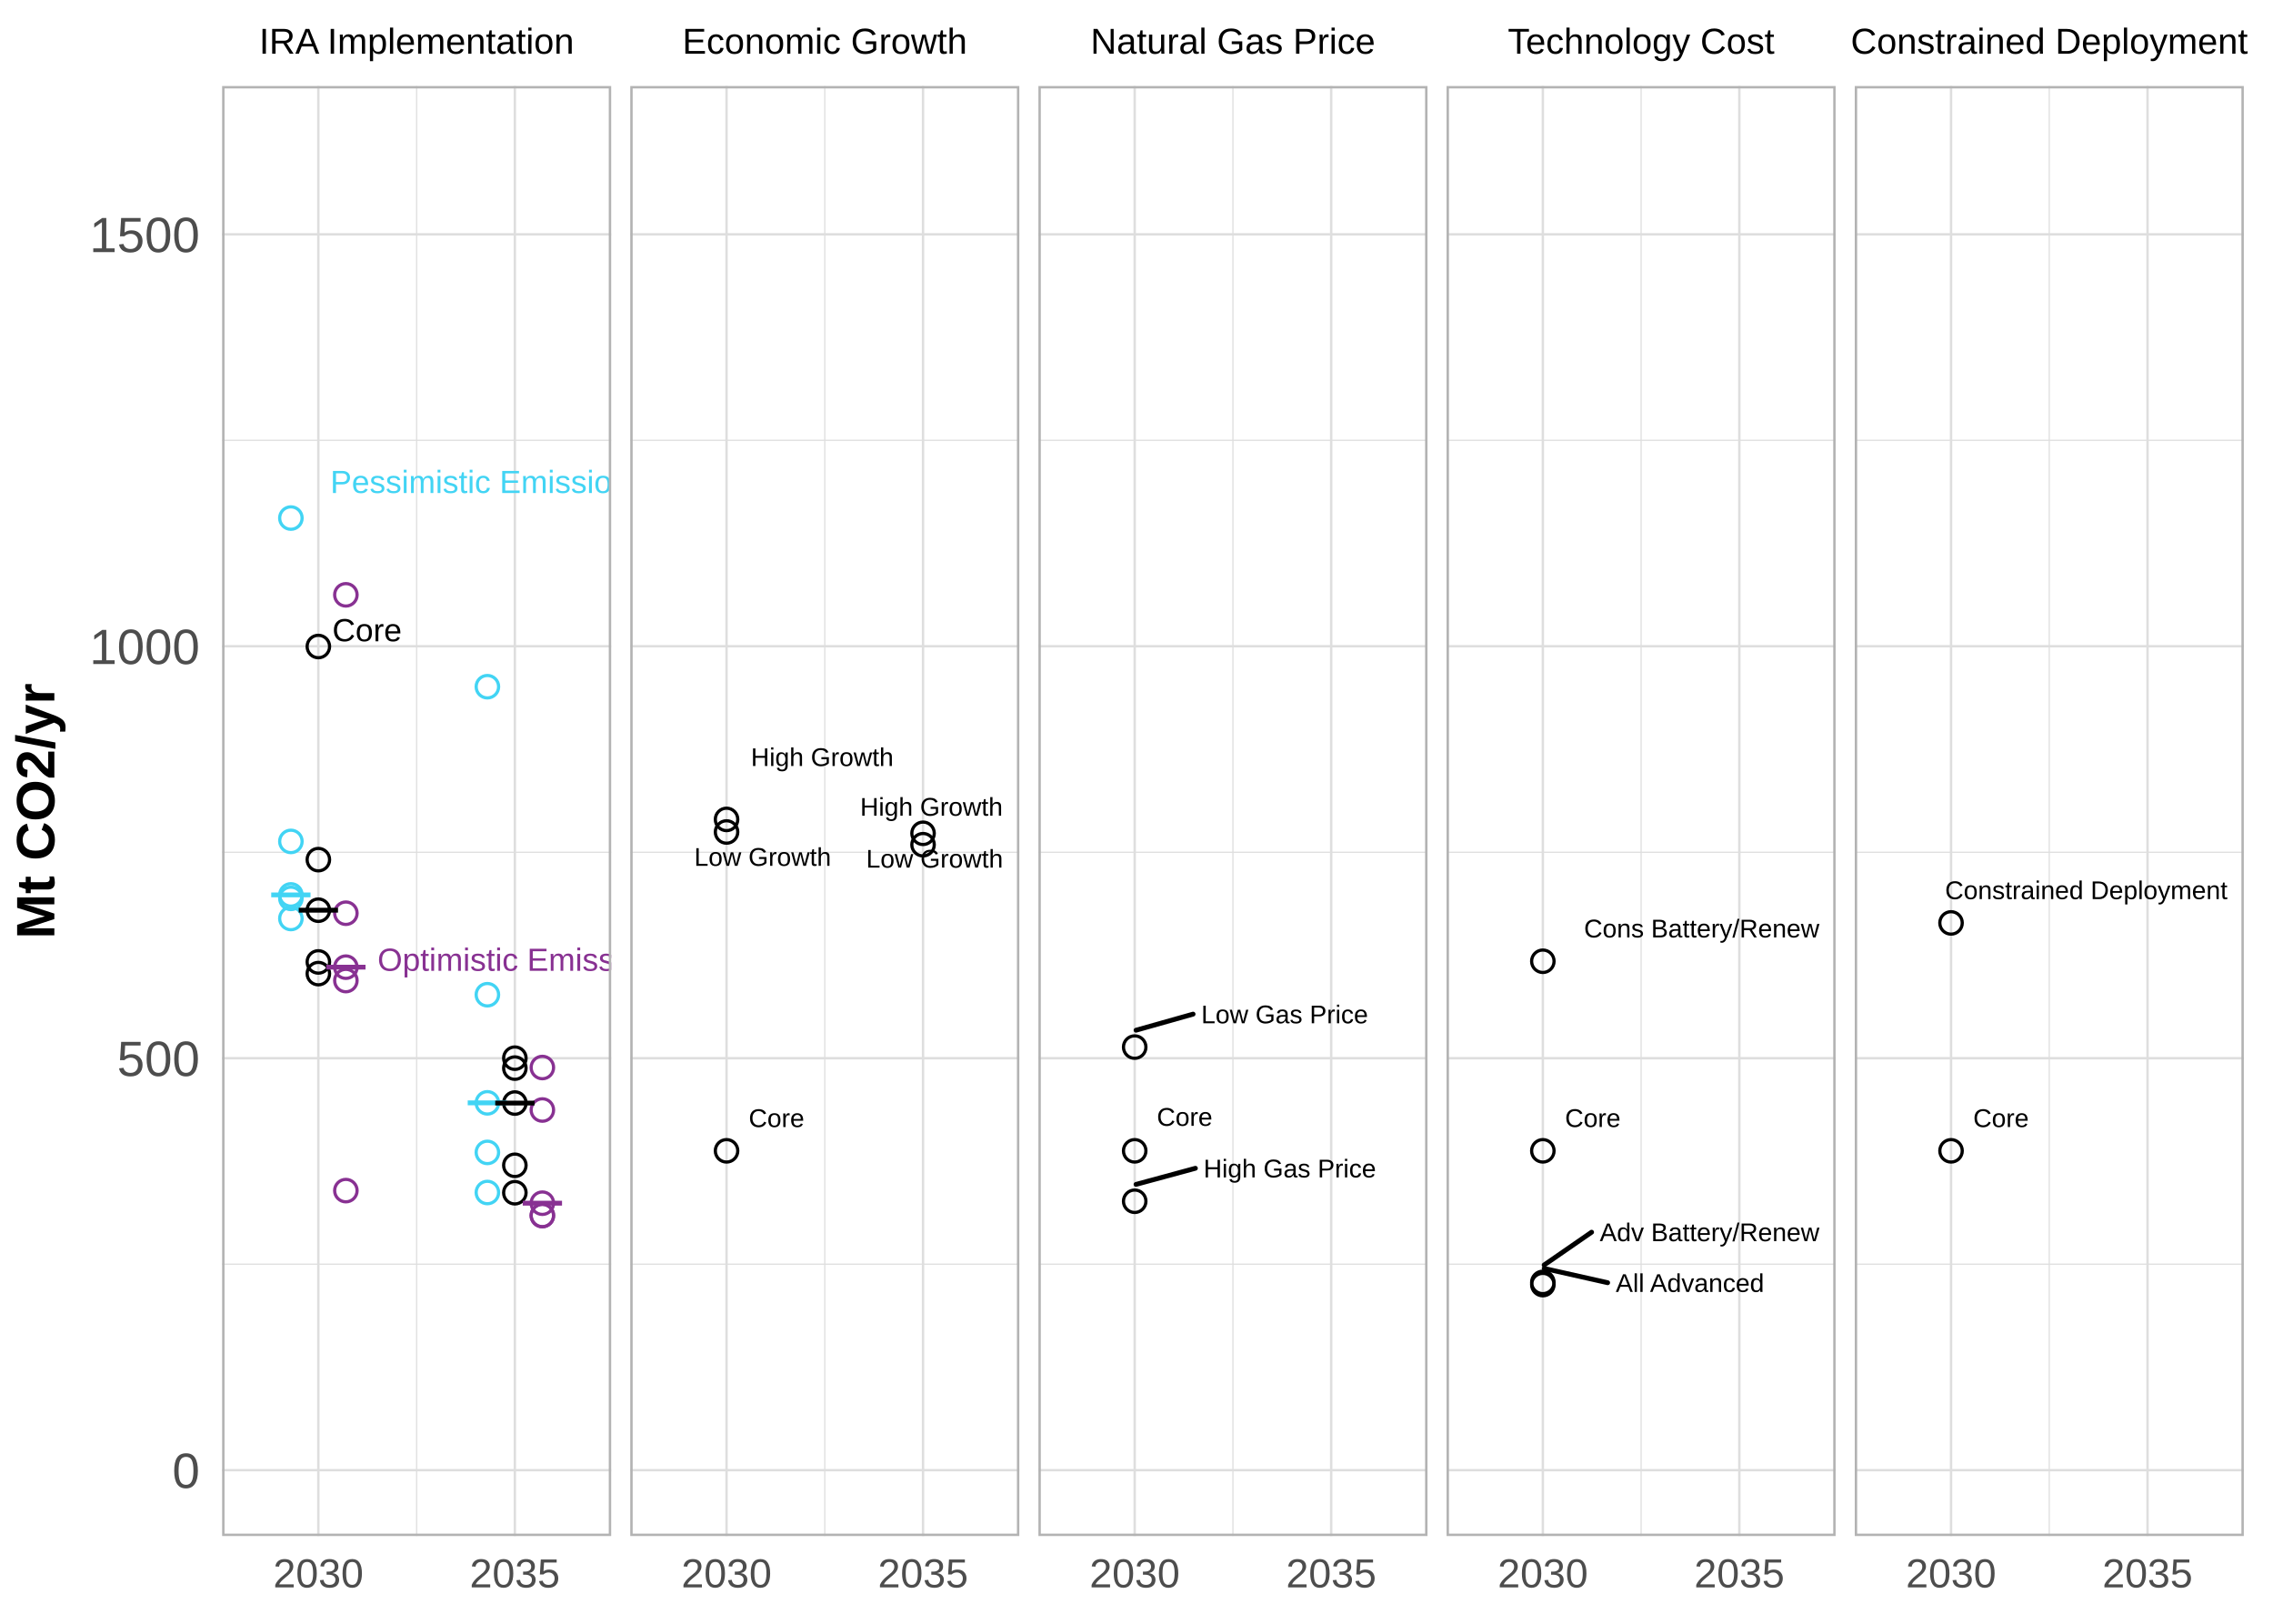
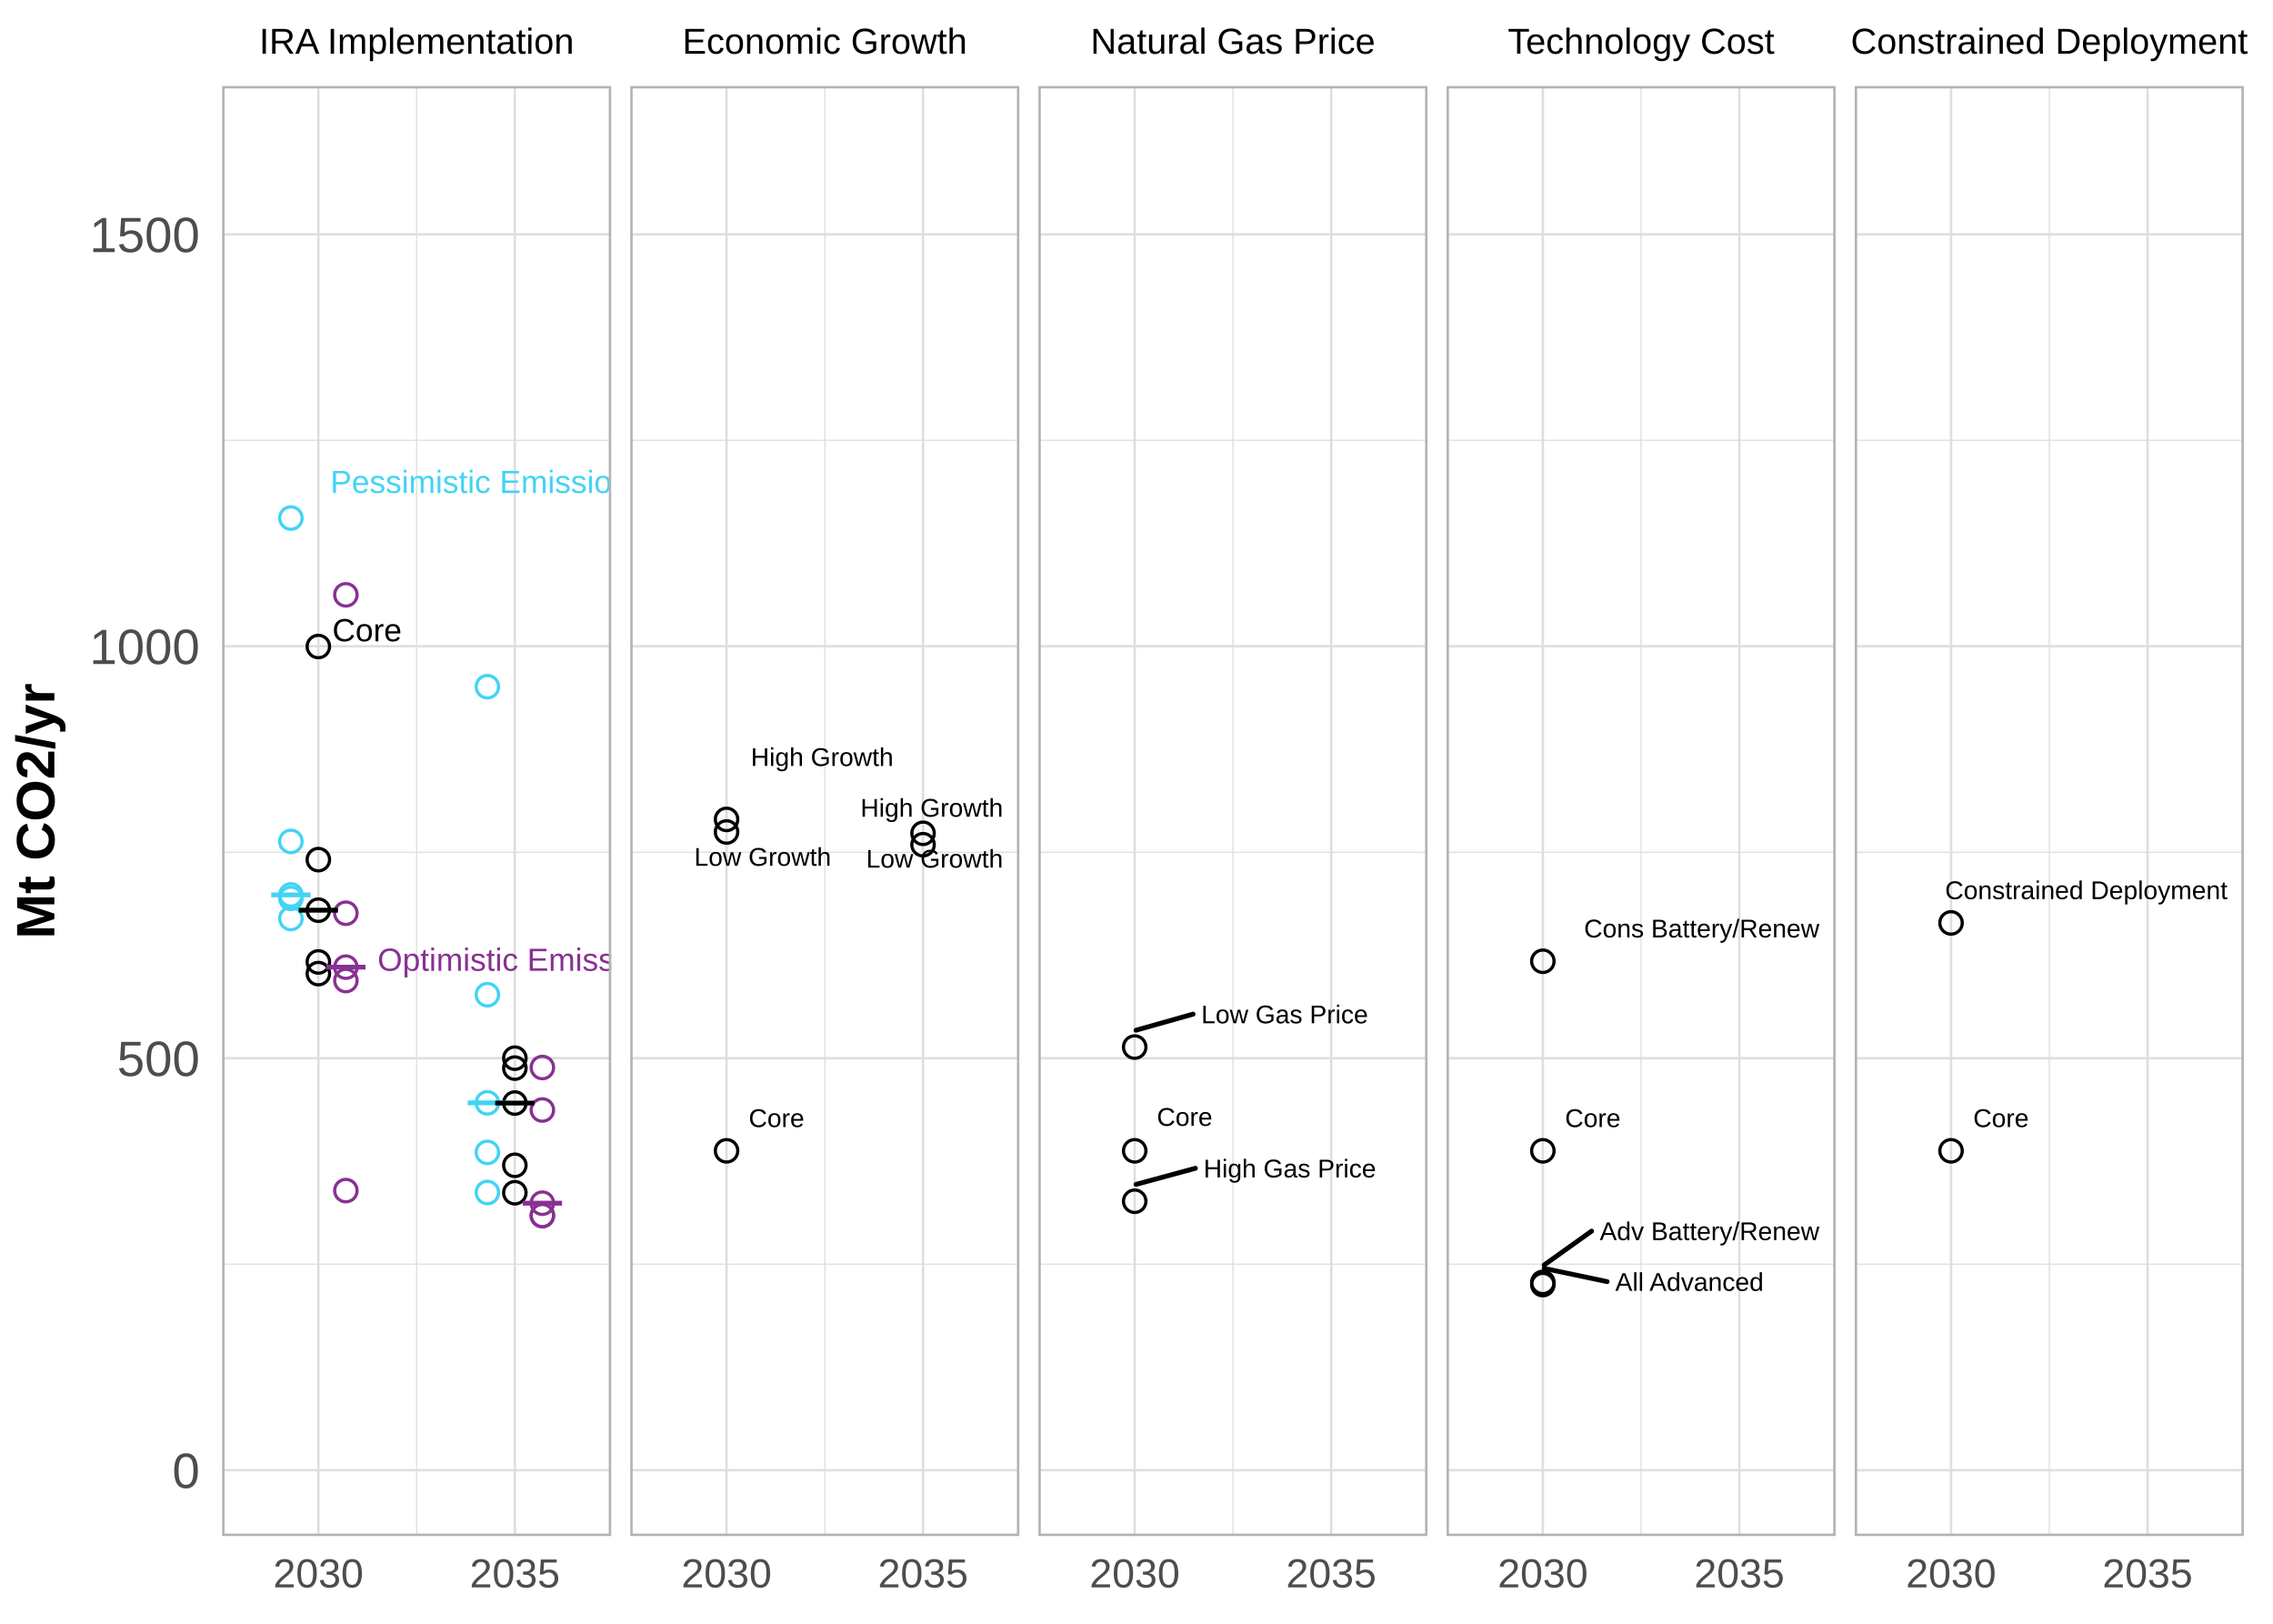
<svg xmlns="http://www.w3.org/2000/svg" class="svglite" width="504.00pt" height="360.00pt" viewBox="0 0 504.00 360.00">
  <defs>
    <style type="text/css">
    .svglite line, .svglite polyline, .svglite polygon, .svglite path, .svglite rect, .svglite circle {
      fill: none;
      stroke: #000000;
      stroke-linecap: round;
      stroke-linejoin: round;
      stroke-miterlimit: 10.00;
    }
    .svglite text {
      white-space: pre;
    }
  </style>
  </defs>
  <rect width="100%" height="100%" style="stroke: none; fill: #FFFFFF;" />
  <defs>
    <clipPath id="cpMC4wMHw1MDQuMDB8MC4wMHwzNjAuMDA=">
      <rect x="0.00" y="0.00" width="504.00" height="360.00" />
    </clipPath>
  </defs>
  <g clip-path="url(#cpMC4wMHw1MDQuMDB8MC4wMHwzNjAuMDA=)">
    <rect x="-0" y="0.00" width="504.00" height="360.00" style="stroke-width: 1.07; stroke: #FFFFFF; fill: #FFFFFF;" />
  </g>
  <defs>
    <clipPath id="cpNS40OHwxMzYuNTF8NS40OHwzNTQuNTI=">
      <rect x="5.48" y="5.48" width="131.03" height="349.04" />
    </clipPath>
  </defs>
  <g clip-path="url(#cpNS40OHwxMzYuNTF8NS40OHwzNTQuNTI=)">
    <rect x="5.48" y="5.48" width="131.03" height="349.04" style="stroke-width: 1.07; stroke: #FFFFFF; fill: #FFFFFF;" />
  </g>
  <g clip-path="url(#cpMC4wMHw1MDQuMDB8MC4wMHwzNjAuMDA=)">
</g>
  <defs>
    <clipPath id="cpNDkuMjV8MTM1LjUxfDE5LjA3fDM0MC41Ng==">
      <rect x="49.25" y="19.07" width="86.27" height="321.49" />
    </clipPath>
  </defs>
  <g clip-path="url(#cpNDkuMjV8MTM1LjUxfDE5LjA3fDM0MC41Ng==)">
    <rect x="49.25" y="19.07" width="86.27" height="321.49" style="stroke-width: 1.07; stroke: none; fill: #FFFFFF;" />
    <polyline points="49.25,280.28 135.51,280.28 " style="stroke-width: 0.27; stroke: #DEDEDE; stroke-linecap: butt;" />
    <polyline points="49.25,188.95 135.51,188.95 " style="stroke-width: 0.27; stroke: #DEDEDE; stroke-linecap: butt;" />
    <polyline points="49.25,97.62 135.51,97.62 " style="stroke-width: 0.27; stroke: #DEDEDE; stroke-linecap: butt;" />
    <polyline points="92.38,340.56 92.38,19.07 " style="stroke-width: 0.27; stroke: #DEDEDE; stroke-linecap: butt;" />
    <polyline points="49.25,325.95 135.51,325.95 " style="stroke-width: 0.53; stroke: #DEDEDE; stroke-linecap: butt;" />
    <polyline points="49.25,234.62 135.51,234.62 " style="stroke-width: 0.53; stroke: #DEDEDE; stroke-linecap: butt;" />
    <polyline points="49.25,143.28 135.51,143.28 " style="stroke-width: 0.53; stroke: #DEDEDE; stroke-linecap: butt;" />
    <polyline points="49.25,51.95 135.51,51.95 " style="stroke-width: 0.53; stroke: #DEDEDE; stroke-linecap: butt;" />
    <polyline points="70.59,340.56 70.59,19.07 " style="stroke-width: 0.53; stroke: #DEDEDE; stroke-linecap: butt;" />
    <polyline points="114.16,340.56 114.16,19.07 " style="stroke-width: 0.53; stroke: #DEDEDE; stroke-linecap: butt;" />
    <circle cx="70.59" cy="215.86" r="2.49" style="stroke-width: 0.71;" />
    <circle cx="114.16" cy="264.44" r="2.49" style="stroke-width: 0.71;" />
    <circle cx="76.69" cy="263.97" r="2.49" style="stroke-width: 0.71; stroke: #883192;" />
    <circle cx="120.26" cy="269.52" r="2.49" style="stroke-width: 0.71; stroke: #883192;" />
    <circle cx="64.50" cy="203.64" r="2.49" style="stroke-width: 0.71; stroke: #42D4F4;" />
    <circle cx="108.07" cy="255.50" r="2.49" style="stroke-width: 0.71; stroke: #42D4F4;" />
    <circle cx="70.59" cy="201.80" r="2.49" style="stroke-width: 0.71;" />
    <circle cx="114.16" cy="244.56" r="2.49" style="stroke-width: 0.71;" />
    <circle cx="76.69" cy="217.40" r="2.49" style="stroke-width: 0.71; stroke: #883192;" />
    <circle cx="120.26" cy="246.10" r="2.49" style="stroke-width: 0.71; stroke: #883192;" />
    <circle cx="64.50" cy="186.55" r="2.49" style="stroke-width: 0.71; stroke: #42D4F4;" />
    <circle cx="108.07" cy="244.51" r="2.49" style="stroke-width: 0.71; stroke: #42D4F4;" />
    <circle cx="70.59" cy="143.34" r="2.49" style="stroke-width: 0.71;" />
    <circle cx="114.16" cy="234.61" r="2.49" style="stroke-width: 0.71;" />
    <circle cx="76.69" cy="131.88" r="2.49" style="stroke-width: 0.71; stroke: #883192;" />
    <circle cx="120.26" cy="269.47" r="2.49" style="stroke-width: 0.71; stroke: #883192;" />
    <circle cx="64.50" cy="114.86" r="2.49" style="stroke-width: 0.71; stroke: #42D4F4;" />
    <circle cx="108.07" cy="152.25" r="2.49" style="stroke-width: 0.71; stroke: #42D4F4;" />
    <circle cx="70.59" cy="190.59" r="2.49" style="stroke-width: 0.71;" />
    <circle cx="114.16" cy="258.36" r="2.49" style="stroke-width: 0.71;" />
    <circle cx="76.69" cy="202.47" r="2.49" style="stroke-width: 0.71; stroke: #883192;" />
    <circle cx="120.26" cy="266.76" r="2.49" style="stroke-width: 0.71; stroke: #883192;" />
    <circle cx="64.50" cy="199.18" r="2.49" style="stroke-width: 0.71; stroke: #42D4F4;" />
    <circle cx="108.07" cy="264.39" r="2.49" style="stroke-width: 0.71; stroke: #42D4F4;" />
    <circle cx="70.59" cy="213.27" r="2.49" style="stroke-width: 0.71;" />
    <circle cx="114.16" cy="236.81" r="2.49" style="stroke-width: 0.71;" />
    <circle cx="76.69" cy="214.43" r="2.49" style="stroke-width: 0.71; stroke: #883192;" />
    <circle cx="120.26" cy="236.68" r="2.49" style="stroke-width: 0.71; stroke: #883192;" />
    <circle cx="64.50" cy="198.41" r="2.49" style="stroke-width: 0.71; stroke: #42D4F4;" />
    <circle cx="108.07" cy="220.54" r="2.49" style="stroke-width: 0.71; stroke: #42D4F4;" />
    <line x1="60.14" y1="198.41" x2="68.85" y2="198.41" style="stroke-width: 1.07; stroke: #42D4F4; stroke-linecap: butt;" />
    <line x1="66.24" y1="201.80" x2="74.95" y2="201.80" style="stroke-width: 1.07; stroke-linecap: butt;" />
    <line x1="72.34" y1="214.43" x2="81.05" y2="214.43" style="stroke-width: 1.07; stroke: #883192; stroke-linecap: butt;" />
    <line x1="103.71" y1="244.51" x2="112.42" y2="244.51" style="stroke-width: 1.07; stroke: #42D4F4; stroke-linecap: butt;" />
    <line x1="109.81" y1="244.56" x2="118.52" y2="244.56" style="stroke-width: 1.07; stroke-linecap: butt;" />
    <line x1="115.91" y1="266.76" x2="124.62" y2="266.76" style="stroke-width: 1.07; stroke: #883192; stroke-linecap: butt;" />
    <text x="73.68" y="142.18" style="font-size: 7.11px; font-family: &quot;Arial&quot;;" textLength="15.41px" lengthAdjust="spacingAndGlyphs">Core</text>
    <text x="73.25" y="109.30" style="font-size: 7.11px;fill: #42D4F4; font-family: &quot;Arial&quot;;" textLength="69.90px" lengthAdjust="spacingAndGlyphs">Pessimistic Emissions</text>
    <text x="83.70" y="215.24" style="font-size: 7.11px;fill: #883192; font-family: &quot;Arial&quot;;" textLength="65.55px" lengthAdjust="spacingAndGlyphs">Optimistic Emissions</text>
    <rect x="49.25" y="19.07" width="86.27" height="321.49" style="stroke-width: 1.07; stroke: #B3B3B3;" />
  </g>
  <g clip-path="url(#cpMC4wMHw1MDQuMDB8MC4wMHwzNjAuMDA=)">
    <text x="44.31" y="329.89" text-anchor="end" style="font-size: 11.00px;fill: #4D4D4D; font-family: &quot;Arial&quot;;" textLength="6.12px" lengthAdjust="spacingAndGlyphs">0</text>
    <text x="44.31" y="238.55" text-anchor="end" style="font-size: 11.00px;fill: #4D4D4D; font-family: &quot;Arial&quot;;" textLength="18.36px" lengthAdjust="spacingAndGlyphs">500</text>
    <text x="44.31" y="147.22" text-anchor="end" style="font-size: 11.00px;fill: #4D4D4D; font-family: &quot;Arial&quot;;" textLength="24.48px" lengthAdjust="spacingAndGlyphs">1000</text>
    <text x="44.31" y="55.89" text-anchor="end" style="font-size: 11.00px;fill: #4D4D4D; font-family: &quot;Arial&quot;;" textLength="24.48px" lengthAdjust="spacingAndGlyphs">1500</text>
    <text x="70.59" y="351.94" text-anchor="middle" style="font-size: 9.00px;fill: #4D4D4D; font-family: &quot;Arial&quot;;" textLength="20.02px" lengthAdjust="spacingAndGlyphs">2030</text>
    <text x="114.16" y="351.94" text-anchor="middle" style="font-size: 9.00px;fill: #4D4D4D; font-family: &quot;Arial&quot;;" textLength="20.02px" lengthAdjust="spacingAndGlyphs">2035</text>
    <text transform="translate(12.05,179.82) rotate(-90)" text-anchor="middle" style="font-size: 12.00px; font-weight: bold; font-family: &quot;Arial&quot;;" textLength="56.69px" lengthAdjust="spacingAndGlyphs">Mt CO2/yr</text>
    <text x="92.38" y="11.91" text-anchor="middle" style="font-size: 8.00px; font-family: &quot;Arial&quot;;" textLength="69.82px" lengthAdjust="spacingAndGlyphs">IRA Implementation</text>
  </g>
  <defs>
    <clipPath id="cpMTM2LjUxfDIyNy4wMXw1LjQ4fDM1NC41Mg==">
      <rect x="136.51" y="5.48" width="90.50" height="349.04" />
    </clipPath>
  </defs>
  <g clip-path="url(#cpMTM2LjUxfDIyNy4wMXw1LjQ4fDM1NC41Mg==)">
    <rect x="136.51" y="5.48" width="90.50" height="349.04" style="stroke-width: 1.07; stroke: #FFFFFF; fill: #FFFFFF;" />
  </g>
  <g clip-path="url(#cpMC4wMHw1MDQuMDB8MC4wMHwzNjAuMDA=)">
</g>
  <defs>
    <clipPath id="cpMTM5Ljc1fDIyNi4wMnwxOS4wN3wzNDAuNTY=">
      <rect x="139.75" y="19.07" width="86.27" height="321.49" />
    </clipPath>
  </defs>
  <g clip-path="url(#cpMTM5Ljc1fDIyNi4wMnwxOS4wN3wzNDAuNTY=)">
    <rect x="139.75" y="19.07" width="86.27" height="321.49" style="stroke-width: 1.07; stroke: none; fill: #FFFFFF;" />
    <polyline points="139.75,280.28 226.02,280.28 " style="stroke-width: 0.27; stroke: #DEDEDE; stroke-linecap: butt;" />
    <polyline points="139.75,188.95 226.02,188.95 " style="stroke-width: 0.27; stroke: #DEDEDE; stroke-linecap: butt;" />
    <polyline points="139.75,97.62 226.02,97.62 " style="stroke-width: 0.27; stroke: #DEDEDE; stroke-linecap: butt;" />
    <polyline points="182.88,340.56 182.88,19.07 " style="stroke-width: 0.27; stroke: #DEDEDE; stroke-linecap: butt;" />
    <polyline points="139.75,325.95 226.02,325.95 " style="stroke-width: 0.53; stroke: #DEDEDE; stroke-linecap: butt;" />
    <polyline points="139.75,234.62 226.02,234.62 " style="stroke-width: 0.53; stroke: #DEDEDE; stroke-linecap: butt;" />
    <polyline points="139.75,143.28 226.02,143.28 " style="stroke-width: 0.53; stroke: #DEDEDE; stroke-linecap: butt;" />
    <polyline points="139.75,51.95 226.02,51.95 " style="stroke-width: 0.53; stroke: #DEDEDE; stroke-linecap: butt;" />
    <polyline points="161.10,340.56 161.10,19.07 " style="stroke-width: 0.53; stroke: #DEDEDE; stroke-linecap: butt;" />
    <polyline points="204.67,340.56 204.67,19.07 " style="stroke-width: 0.53; stroke: #DEDEDE; stroke-linecap: butt;" />
    <circle cx="161.10" cy="181.67" r="2.49" style="stroke-width: 0.71;" />
    <circle cx="204.67" cy="184.75" r="2.49" style="stroke-width: 0.71;" />
    <circle cx="161.10" cy="184.46" r="2.49" style="stroke-width: 0.71;" />
    <circle cx="204.67" cy="187.28" r="2.49" style="stroke-width: 0.71;" />
    <circle cx="161.10" cy="255.15" r="2.49" style="stroke-width: 0.71;" />
-     <text x="166.50" y="169.83" style="font-size: 5.69px; font-family: &quot;Arial&quot;;" textLength="31.60px" lengthAdjust="spacingAndGlyphs">High Growth</text>
-     <text x="190.72" y="180.85" style="font-size: 5.69px; font-family: &quot;Arial&quot;;" textLength="31.60px" lengthAdjust="spacingAndGlyphs">High Growth</text>
-     <text x="153.93" y="191.96" style="font-size: 5.69px; font-family: &quot;Arial&quot;;" textLength="30.33px" lengthAdjust="spacingAndGlyphs">Low Growth</text>
+     <text x="166.48" y="169.82" style="font-size: 5.69px; font-family: &quot;Arial&quot;;" textLength="31.60px" lengthAdjust="spacingAndGlyphs">High Growth</text>
+     <text x="190.79" y="181.07" style="font-size: 5.69px; font-family: &quot;Arial&quot;;" textLength="31.60px" lengthAdjust="spacingAndGlyphs">High Growth</text>
+     <text x="153.93" y="191.95" style="font-size: 5.69px; font-family: &quot;Arial&quot;;" textLength="30.33px" lengthAdjust="spacingAndGlyphs">Low Growth</text>
    <text x="192.05" y="192.36" style="font-size: 5.69px; font-family: &quot;Arial&quot;;" textLength="30.33px" lengthAdjust="spacingAndGlyphs">Low Growth</text>
    <text x="166.02" y="249.87" style="font-size: 5.69px; font-family: &quot;Arial&quot;;" textLength="12.33px" lengthAdjust="spacingAndGlyphs">Core</text>
    <rect x="139.75" y="19.07" width="86.27" height="321.49" style="stroke-width: 1.07; stroke: #B3B3B3;" />
  </g>
  <g clip-path="url(#cpMC4wMHw1MDQuMDB8MC4wMHwzNjAuMDA=)">
    <text x="161.10" y="351.94" text-anchor="middle" style="font-size: 9.00px;fill: #4D4D4D; font-family: &quot;Arial&quot;;" textLength="20.02px" lengthAdjust="spacingAndGlyphs">2030</text>
    <text x="204.67" y="351.94" text-anchor="middle" style="font-size: 9.00px;fill: #4D4D4D; font-family: &quot;Arial&quot;;" textLength="20.02px" lengthAdjust="spacingAndGlyphs">2035</text>
    <text x="182.88" y="11.91" text-anchor="middle" style="font-size: 8.00px; font-family: &quot;Arial&quot;;" textLength="63.14px" lengthAdjust="spacingAndGlyphs">Economic Growth</text>
  </g>
  <defs>
    <clipPath id="cpMjI3LjAxfDMxNy41Mnw1LjQ4fDM1NC41Mg==">
      <rect x="227.01" y="5.48" width="90.50" height="349.04" />
    </clipPath>
  </defs>
  <g clip-path="url(#cpMjI3LjAxfDMxNy41Mnw1LjQ4fDM1NC41Mg==)">
    <rect x="227.01" y="5.48" width="90.50" height="349.04" style="stroke-width: 1.07; stroke: #FFFFFF; fill: #FFFFFF;" />
  </g>
  <g clip-path="url(#cpMC4wMHw1MDQuMDB8MC4wMHwzNjAuMDA=)">
</g>
  <defs>
    <clipPath id="cpMjMwLjI1fDMxNi41MnwxOS4wN3wzNDAuNTY=">
      <rect x="230.25" y="19.07" width="86.27" height="321.49" />
    </clipPath>
  </defs>
  <g clip-path="url(#cpMjMwLjI1fDMxNi41MnwxOS4wN3wzNDAuNTY=)">
    <rect x="230.25" y="19.07" width="86.27" height="321.49" style="stroke-width: 1.07; stroke: none; fill: #FFFFFF;" />
    <polyline points="230.25,280.28 316.52,280.28 " style="stroke-width: 0.27; stroke: #DEDEDE; stroke-linecap: butt;" />
    <polyline points="230.25,188.95 316.52,188.95 " style="stroke-width: 0.27; stroke: #DEDEDE; stroke-linecap: butt;" />
    <polyline points="230.25,97.62 316.52,97.62 " style="stroke-width: 0.27; stroke: #DEDEDE; stroke-linecap: butt;" />
    <polyline points="273.38,340.56 273.38,19.07 " style="stroke-width: 0.27; stroke: #DEDEDE; stroke-linecap: butt;" />
    <polyline points="230.25,325.95 316.52,325.95 " style="stroke-width: 0.53; stroke: #DEDEDE; stroke-linecap: butt;" />
    <polyline points="230.25,234.62 316.52,234.62 " style="stroke-width: 0.53; stroke: #DEDEDE; stroke-linecap: butt;" />
    <polyline points="230.25,143.28 316.52,143.28 " style="stroke-width: 0.53; stroke: #DEDEDE; stroke-linecap: butt;" />
    <polyline points="230.25,51.95 316.52,51.95 " style="stroke-width: 0.53; stroke: #DEDEDE; stroke-linecap: butt;" />
    <polyline points="251.60,340.56 251.60,19.07 " style="stroke-width: 0.53; stroke: #DEDEDE; stroke-linecap: butt;" />
    <polyline points="295.17,340.56 295.17,19.07 " style="stroke-width: 0.53; stroke: #DEDEDE; stroke-linecap: butt;" />
    <circle cx="251.60" cy="255.15" r="2.49" style="stroke-width: 0.71;" />
    <circle cx="251.60" cy="266.33" r="2.49" style="stroke-width: 0.71;" />
    <circle cx="251.60" cy="232.15" r="2.49" style="stroke-width: 0.71;" />
    <line x1="265.06" y1="259.02" x2="251.90" y2="262.59" style="stroke-width: 1.07;" />
    <line x1="264.55" y1="224.84" x2="251.90" y2="228.41" style="stroke-width: 1.07;" />
    <text x="256.52" y="249.60" style="font-size: 5.69px; font-family: &quot;Arial&quot;;" textLength="12.33px" lengthAdjust="spacingAndGlyphs">Core</text>
    <text x="266.86" y="261.04" style="font-size: 5.69px; font-family: &quot;Arial&quot;;" textLength="38.24px" lengthAdjust="spacingAndGlyphs">High Gas Price</text>
    <text x="266.35" y="226.87" style="font-size: 5.69px; font-family: &quot;Arial&quot;;" textLength="36.97px" lengthAdjust="spacingAndGlyphs">Low Gas Price</text>
    <rect x="230.25" y="19.07" width="86.27" height="321.49" style="stroke-width: 1.07; stroke: #B3B3B3;" />
  </g>
  <g clip-path="url(#cpMC4wMHw1MDQuMDB8MC4wMHwzNjAuMDA=)">
    <text x="251.60" y="351.94" text-anchor="middle" style="font-size: 9.00px;fill: #4D4D4D; font-family: &quot;Arial&quot;;" textLength="20.02px" lengthAdjust="spacingAndGlyphs">2030</text>
    <text x="295.17" y="351.94" text-anchor="middle" style="font-size: 9.00px;fill: #4D4D4D; font-family: &quot;Arial&quot;;" textLength="20.02px" lengthAdjust="spacingAndGlyphs">2035</text>
    <text x="273.38" y="11.91" text-anchor="middle" style="font-size: 8.00px; font-family: &quot;Arial&quot;;" textLength="63.14px" lengthAdjust="spacingAndGlyphs">Natural Gas Price</text>
  </g>
  <defs>
    <clipPath id="cpMzE3LjUyfDQwOC4wMnw1LjQ4fDM1NC41Mg==">
      <rect x="317.52" y="5.48" width="90.50" height="349.04" />
    </clipPath>
  </defs>
  <g clip-path="url(#cpMzE3LjUyfDQwOC4wMnw1LjQ4fDM1NC41Mg==)">
    <rect x="317.52" y="5.48" width="90.50" height="349.04" style="stroke-width: 1.07; stroke: #FFFFFF; fill: #FFFFFF;" />
  </g>
  <g clip-path="url(#cpMC4wMHw1MDQuMDB8MC4wMHwzNjAuMDA=)">
</g>
  <defs>
    <clipPath id="cpMzIwLjc1fDQwNy4wMnwxOS4wN3wzNDAuNTY=">
      <rect x="320.75" y="19.07" width="86.27" height="321.49" />
    </clipPath>
  </defs>
  <g clip-path="url(#cpMzIwLjc1fDQwNy4wMnwxOS4wN3wzNDAuNTY=)">
    <rect x="320.75" y="19.07" width="86.27" height="321.49" style="stroke-width: 1.07; stroke: none; fill: #FFFFFF;" />
    <polyline points="320.75,280.28 407.02,280.28 " style="stroke-width: 0.27; stroke: #DEDEDE; stroke-linecap: butt;" />
    <polyline points="320.75,188.95 407.02,188.95 " style="stroke-width: 0.27; stroke: #DEDEDE; stroke-linecap: butt;" />
    <polyline points="320.75,97.62 407.02,97.62 " style="stroke-width: 0.27; stroke: #DEDEDE; stroke-linecap: butt;" />
    <polyline points="363.89,340.56 363.89,19.07 " style="stroke-width: 0.27; stroke: #DEDEDE; stroke-linecap: butt;" />
    <polyline points="320.75,325.95 407.02,325.95 " style="stroke-width: 0.53; stroke: #DEDEDE; stroke-linecap: butt;" />
    <polyline points="320.75,234.62 407.02,234.62 " style="stroke-width: 0.53; stroke: #DEDEDE; stroke-linecap: butt;" />
    <polyline points="320.75,143.28 407.02,143.28 " style="stroke-width: 0.53; stroke: #DEDEDE; stroke-linecap: butt;" />
    <polyline points="320.75,51.95 407.02,51.95 " style="stroke-width: 0.53; stroke: #DEDEDE; stroke-linecap: butt;" />
    <polyline points="342.10,340.56 342.10,19.07 " style="stroke-width: 0.53; stroke: #DEDEDE; stroke-linecap: butt;" />
    <polyline points="385.67,340.56 385.67,19.07 " style="stroke-width: 0.53; stroke: #DEDEDE; stroke-linecap: butt;" />
    <circle cx="342.10" cy="284.32" r="2.49" style="stroke-width: 0.71;" />
    <circle cx="342.10" cy="284.81" r="2.49" style="stroke-width: 0.71;" />
    <circle cx="342.10" cy="213.12" r="2.49" style="stroke-width: 0.71;" />
    <circle cx="342.10" cy="255.15" r="2.49" style="stroke-width: 0.71;" />
-     <line x1="352.91" y1="273.19" x2="342.39" y2="280.46" style="stroke-width: 1.07;" />
-     <line x1="356.47" y1="284.39" x2="342.40" y2="281.23" style="stroke-width: 1.07;" />
-     <text x="354.71" y="275.18" style="font-size: 5.69px; font-family: &quot;Arial&quot;;" textLength="48.66px" lengthAdjust="spacingAndGlyphs">Adv Battery/Renew</text>
-     <text x="358.27" y="286.43" style="font-size: 5.69px; font-family: &quot;Arial&quot;;" textLength="32.88px" lengthAdjust="spacingAndGlyphs">All Advanced</text>
+     <line x1="352.91" y1="272.95" x2="342.39" y2="280.46" style="stroke-width: 1.07;" />
+     <line x1="356.36" y1="284.15" x2="342.40" y2="281.22" style="stroke-width: 1.07;" />
+     <text x="354.71" y="274.94" style="font-size: 5.69px; font-family: &quot;Arial&quot;;" textLength="48.66px" lengthAdjust="spacingAndGlyphs">Adv Battery/Renew</text>
+     <text x="358.16" y="286.19" style="font-size: 5.69px; font-family: &quot;Arial&quot;;" textLength="32.88px" lengthAdjust="spacingAndGlyphs">All Advanced</text>
    <text x="351.23" y="207.83" style="font-size: 5.69px; font-family: &quot;Arial&quot;;" textLength="52.14px" lengthAdjust="spacingAndGlyphs">Cons Battery/Renew</text>
-     <text x="347.02" y="249.86" style="font-size: 5.69px; font-family: &quot;Arial&quot;;" textLength="12.33px" lengthAdjust="spacingAndGlyphs">Core</text>
+     <text x="347.02" y="249.87" style="font-size: 5.69px; font-family: &quot;Arial&quot;;" textLength="12.33px" lengthAdjust="spacingAndGlyphs">Core</text>
    <rect x="320.75" y="19.07" width="86.27" height="321.49" style="stroke-width: 1.07; stroke: #B3B3B3;" />
  </g>
  <g clip-path="url(#cpMC4wMHw1MDQuMDB8MC4wMHwzNjAuMDA=)">
    <text x="342.10" y="351.94" text-anchor="middle" style="font-size: 9.00px;fill: #4D4D4D; font-family: &quot;Arial&quot;;" textLength="20.02px" lengthAdjust="spacingAndGlyphs">2030</text>
    <text x="385.67" y="351.94" text-anchor="middle" style="font-size: 9.00px;fill: #4D4D4D; font-family: &quot;Arial&quot;;" textLength="20.02px" lengthAdjust="spacingAndGlyphs">2035</text>
    <text x="363.89" y="11.91" text-anchor="middle" style="font-size: 8.00px; font-family: &quot;Arial&quot;;" textLength="59.16px" lengthAdjust="spacingAndGlyphs">Technology Cost</text>
  </g>
  <defs>
    <clipPath id="cpNDA4LjAyfDQ5OC41Mnw1LjQ4fDM1NC41Mg==">
      <rect x="408.02" y="5.48" width="90.50" height="349.04" />
    </clipPath>
  </defs>
  <g clip-path="url(#cpNDA4LjAyfDQ5OC41Mnw1LjQ4fDM1NC41Mg==)">
    <rect x="408.02" y="5.48" width="90.50" height="349.04" style="stroke-width: 1.07; stroke: #FFFFFF; fill: #FFFFFF;" />
  </g>
  <g clip-path="url(#cpMC4wMHw1MDQuMDB8MC4wMHwzNjAuMDA=)">
</g>
  <defs>
    <clipPath id="cpNDExLjI2fDQ5Ny41MnwxOS4wN3wzNDAuNTY=">
      <rect x="411.26" y="19.07" width="86.27" height="321.49" />
    </clipPath>
  </defs>
  <g clip-path="url(#cpNDExLjI2fDQ5Ny41MnwxOS4wN3wzNDAuNTY=)">
    <rect x="411.26" y="19.07" width="86.27" height="321.49" style="stroke-width: 1.07; stroke: none; fill: #FFFFFF;" />
    <polyline points="411.26,280.28 497.52,280.28 " style="stroke-width: 0.27; stroke: #DEDEDE; stroke-linecap: butt;" />
    <polyline points="411.26,188.95 497.52,188.95 " style="stroke-width: 0.27; stroke: #DEDEDE; stroke-linecap: butt;" />
    <polyline points="411.26,97.62 497.52,97.62 " style="stroke-width: 0.27; stroke: #DEDEDE; stroke-linecap: butt;" />
    <polyline points="454.39,340.56 454.39,19.07 " style="stroke-width: 0.27; stroke: #DEDEDE; stroke-linecap: butt;" />
    <polyline points="411.26,325.95 497.52,325.95 " style="stroke-width: 0.53; stroke: #DEDEDE; stroke-linecap: butt;" />
    <polyline points="411.26,234.62 497.52,234.62 " style="stroke-width: 0.53; stroke: #DEDEDE; stroke-linecap: butt;" />
    <polyline points="411.26,143.28 497.52,143.28 " style="stroke-width: 0.53; stroke: #DEDEDE; stroke-linecap: butt;" />
    <polyline points="411.26,51.95 497.52,51.95 " style="stroke-width: 0.53; stroke: #DEDEDE; stroke-linecap: butt;" />
    <polyline points="432.61,340.56 432.61,19.07 " style="stroke-width: 0.53; stroke: #DEDEDE; stroke-linecap: butt;" />
    <polyline points="476.18,340.56 476.18,19.07 " style="stroke-width: 0.53; stroke: #DEDEDE; stroke-linecap: butt;" />
    <circle cx="432.61" cy="204.62" r="2.49" style="stroke-width: 0.71;" />
    <circle cx="432.61" cy="255.15" r="2.49" style="stroke-width: 0.71;" />
    <text x="431.29" y="199.34" style="font-size: 5.69px; font-family: &quot;Arial&quot;;" textLength="62.58px" lengthAdjust="spacingAndGlyphs">Constrained Deployment</text>
    <text x="437.53" y="249.87" style="font-size: 5.69px; font-family: &quot;Arial&quot;;" textLength="12.33px" lengthAdjust="spacingAndGlyphs">Core</text>
    <rect x="411.26" y="19.07" width="86.27" height="321.49" style="stroke-width: 1.07; stroke: #B3B3B3;" />
  </g>
  <g clip-path="url(#cpMC4wMHw1MDQuMDB8MC4wMHwzNjAuMDA=)">
    <text x="432.61" y="351.94" text-anchor="middle" style="font-size: 9.00px;fill: #4D4D4D; font-family: &quot;Arial&quot;;" textLength="20.02px" lengthAdjust="spacingAndGlyphs">2030</text>
    <text x="476.18" y="351.94" text-anchor="middle" style="font-size: 9.00px;fill: #4D4D4D; font-family: &quot;Arial&quot;;" textLength="20.02px" lengthAdjust="spacingAndGlyphs">2035</text>
    <text x="454.39" y="11.91" text-anchor="middle" style="font-size: 8.00px; font-family: &quot;Arial&quot;;" textLength="88.06px" lengthAdjust="spacingAndGlyphs">Constrained Deployment</text>
  </g>
</svg>
